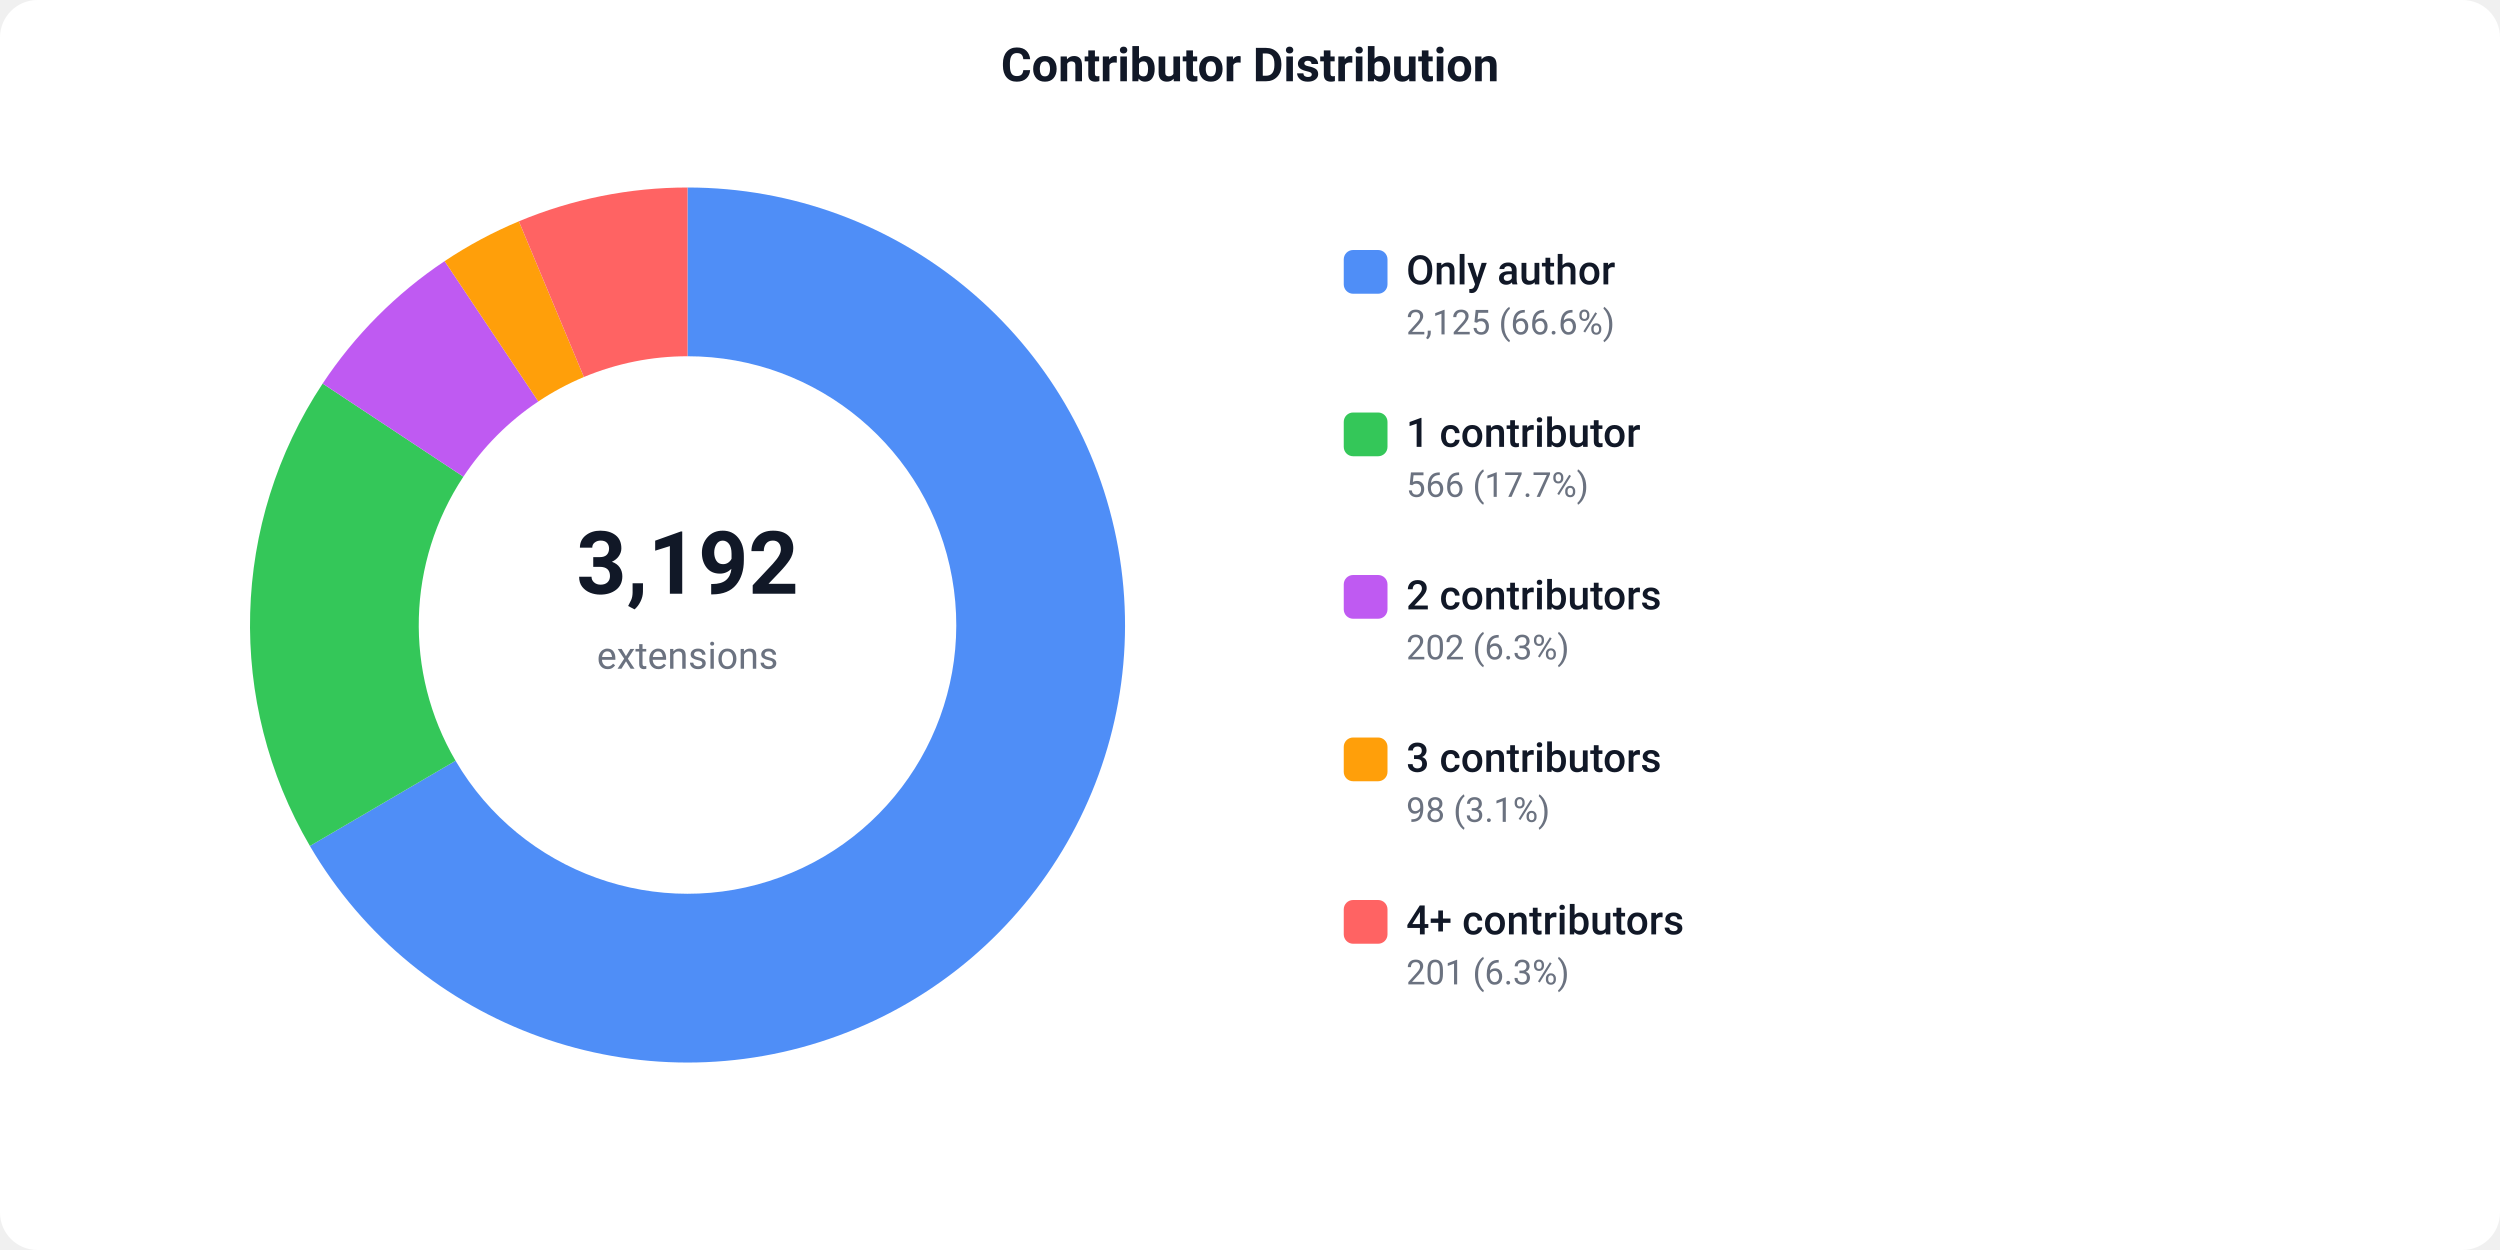
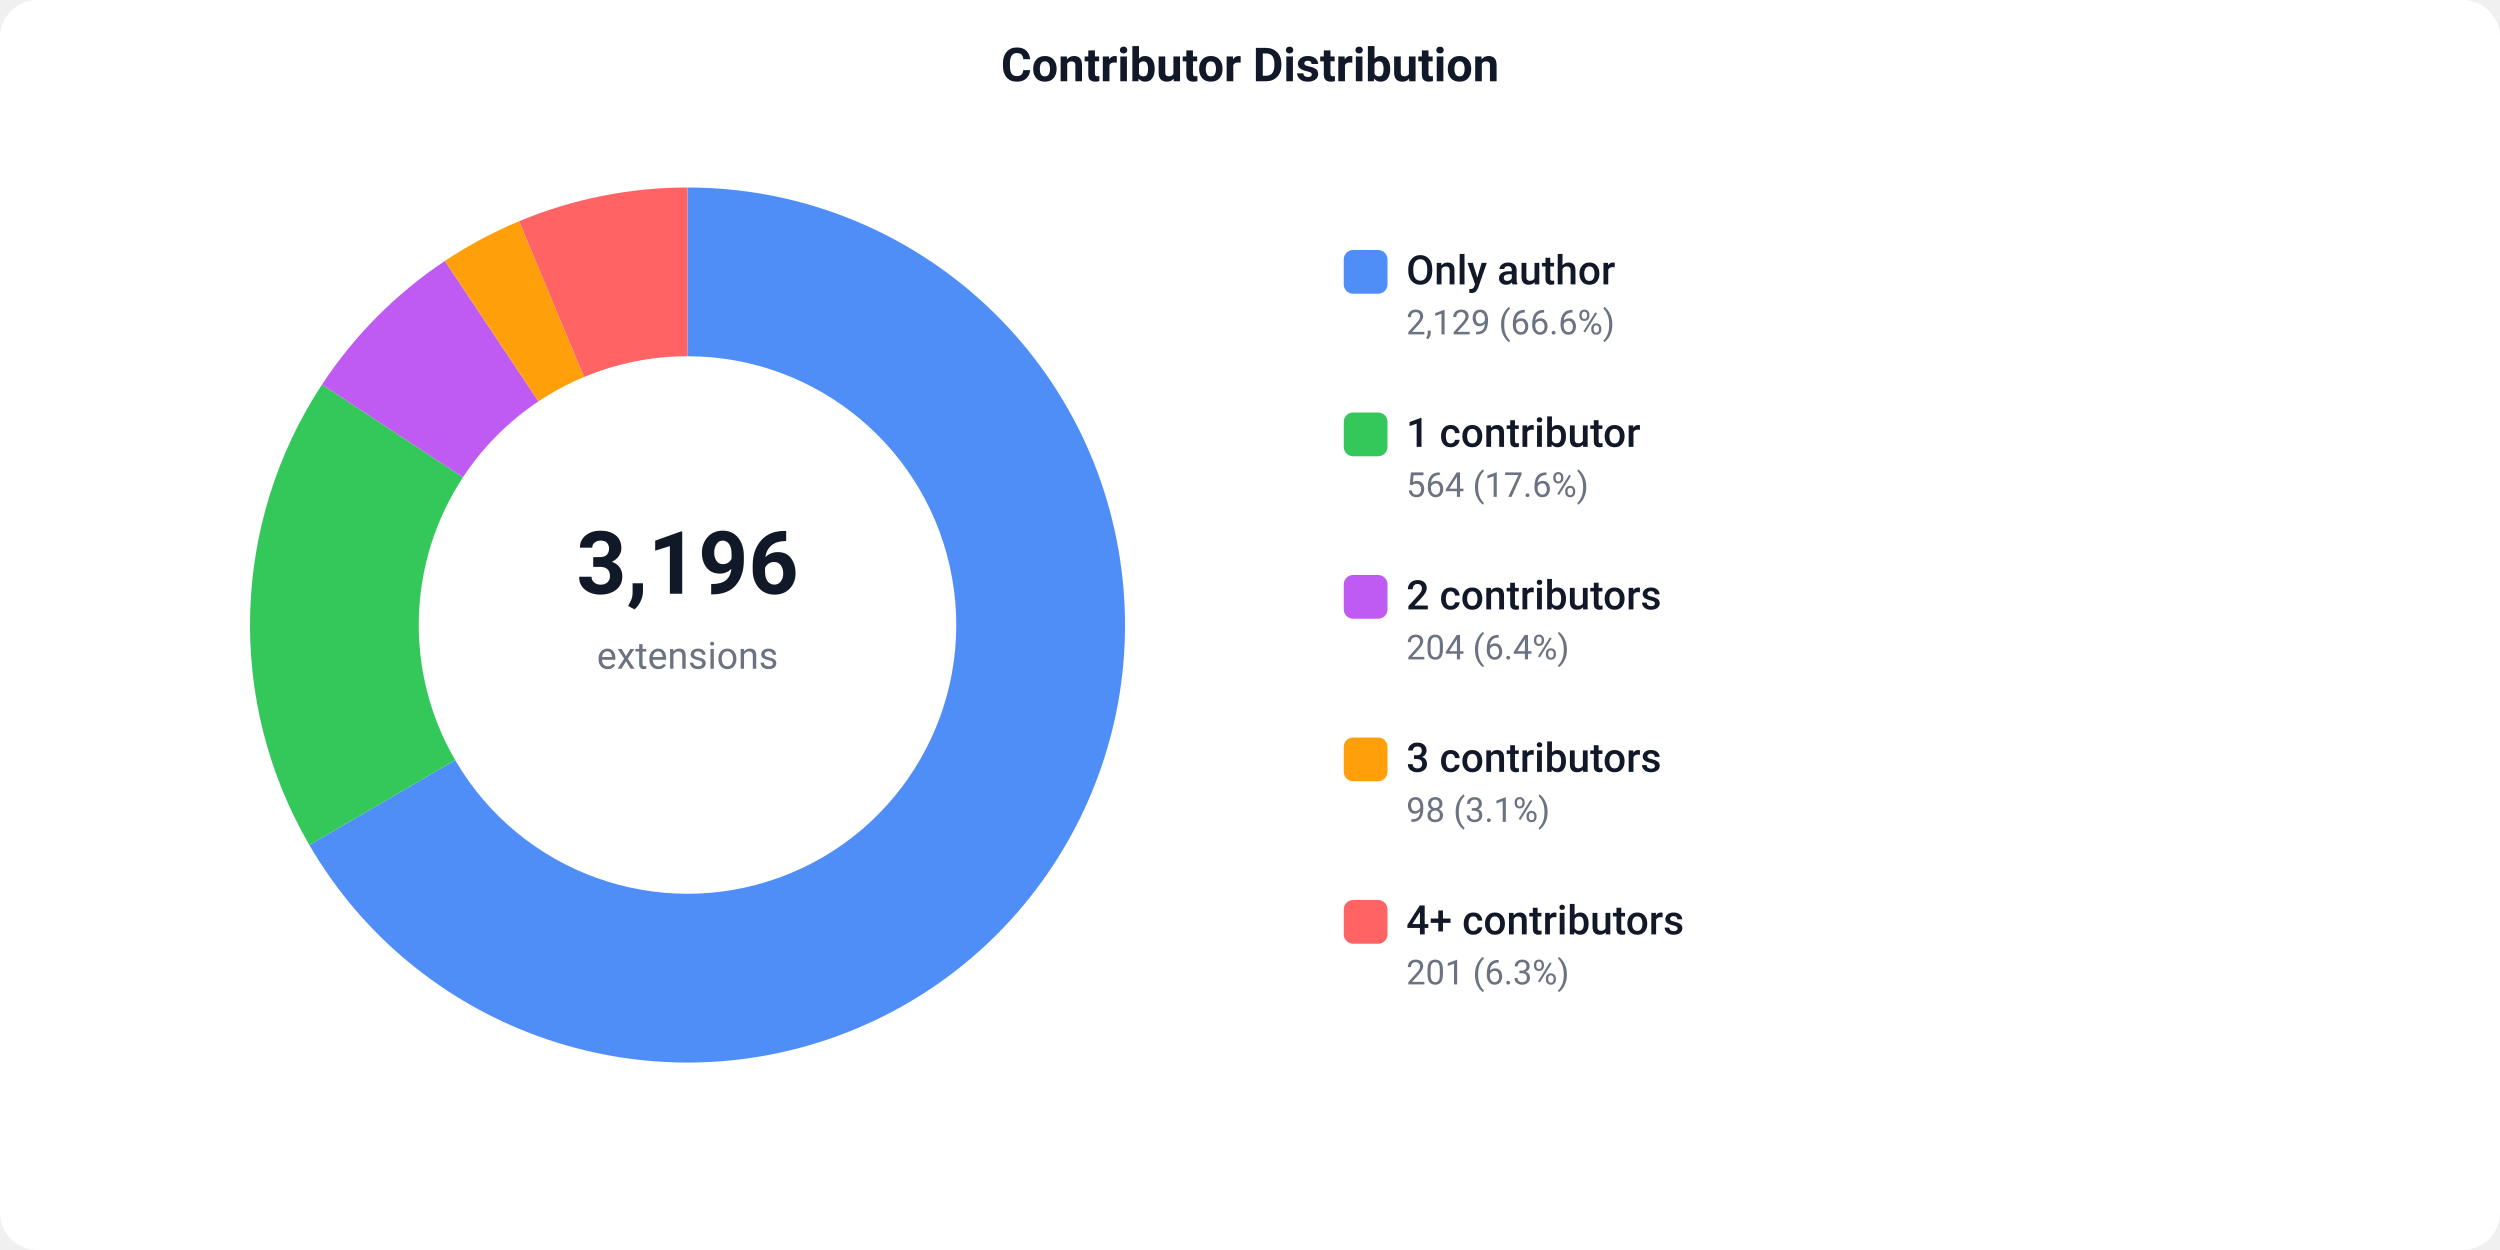
<svg xmlns="http://www.w3.org/2000/svg" width="800" height="400" viewBox="0 0 800 400">
  <defs>
    <style>text { font-family: -apple-system, BlinkMacSystemFont, 'Segoe UI', Roboto, sans-serif; }</style>
  </defs>
  <rect width="800" height="400" fill="#ffffff" rx="12" />
  <text x="400" y="26" text-anchor="middle" font-size="15" font-weight="600" fill="#111827">Contributor Distribution</text>
-   <path d="M 220.00 60.00 A 140 140 0 1 1 99.17 270.71 L 145.78 243.44 A 86 86 0 1 0 220.00 114.00 Z" fill="#4F8EF7" />
-   <path d="M 99.17 270.71 A 140 140 0 0 1 103.25 122.74 L 148.28 152.54 A 86 86 0 0 0 145.78 243.44 Z" fill="#34C759" />
-   <path d="M 103.25 122.74 A 140 140 0 0 1 142.28 83.56 L 172.26 128.47 A 86 86 0 0 0 148.28 152.54 Z" fill="#BF5AF2" />
-   <path d="M 142.28 83.56 A 140 140 0 0 1 166.04 70.82 L 186.85 120.64 A 86 86 0 0 0 172.26 128.47 Z" fill="#FF9F0A" />
-   <path d="M 166.04 70.82 A 140 140 0 0 1 220.00 60.00 L 220.00 114.00 A 86 86 0 0 0 186.85 120.64 Z" fill="#FF6363" />
-   <text x="220" y="190" text-anchor="middle" font-size="28" font-weight="700" fill="#111827">3,192</text>
+   <path d="M 220.00 60.00 A 140 140 0 1 1 98.99 270.40 L 145.66 243.24 A 86 86 0 1 0 220.00 114.00 Z" fill="#4F8EF7" />
+   <path d="M 98.99 270.40 A 140 140 0 0 1 103.04 123.05 L 148.15 152.73 A 86 86 0 0 0 145.66 243.24 Z" fill="#34C759" />
+   <path d="M 103.04 123.05 A 140 140 0 0 1 142.36 83.50 L 172.31 128.43 A 86 86 0 0 0 148.15 152.73 Z" fill="#BF5AF2" />
+   <path d="M 142.36 83.50 A 140 140 0 0 1 166.11 70.79 L 186.89 120.63 A 86 86 0 0 0 172.31 128.43 Z" fill="#FF9F0A" />
+   <path d="M 166.11 70.79 A 140 140 0 0 1 220.00 60.00 L 220.00 114.00 A 86 86 0 0 0 186.89 120.63 Z" fill="#FF6363" />
+   <text x="220" y="190" text-anchor="middle" font-size="28" font-weight="700" fill="#111827">3,196</text>
  <text x="220" y="214" text-anchor="middle" font-size="12" fill="#6b7280">extensions</text>
  <rect x="430" y="80" width="14" height="14" fill="#4F8EF7" rx="3" />
  <text x="450" y="91" font-size="13" font-weight="500" fill="#111827">Only author</text>
-   <text x="450" y="107" font-size="11" fill="#6b7280">2,125 (66.6%)</text>
+   <text x="450" y="107" font-size="11" fill="#6b7280">2,129 (66.6%)</text>
  <rect x="430" y="132" width="14" height="14" fill="#34C759" rx="3" />
  <text x="450" y="143" font-size="13" font-weight="500" fill="#111827">1 contributor</text>
-   <text x="450" y="159" font-size="11" fill="#6b7280">566 (17.7%)</text>
+   <text x="450" y="159" font-size="11" fill="#6b7280">564 (17.6%)</text>
  <rect x="430" y="184" width="14" height="14" fill="#BF5AF2" rx="3" />
  <text x="450" y="195" font-size="13" font-weight="500" fill="#111827">2 contributors</text>
-   <text x="450" y="211" font-size="11" fill="#6b7280">202 (6.3%)</text>
+   <text x="450" y="211" font-size="11" fill="#6b7280">204 (6.4%)</text>
  <rect x="430" y="236" width="14" height="14" fill="#FF9F0A" rx="3" />
  <text x="450" y="247" font-size="13" font-weight="500" fill="#111827">3 contributors</text>
  <text x="450" y="263" font-size="11" fill="#6b7280">98 (3.1%)</text>
  <rect x="430" y="288" width="14" height="14" fill="#FF6363" rx="3" />
  <text x="450" y="299" font-size="13" font-weight="500" fill="#111827">4+ contributors</text>
  <text x="450" y="315" font-size="11" fill="#6b7280">201 (6.3%)</text>
</svg>
